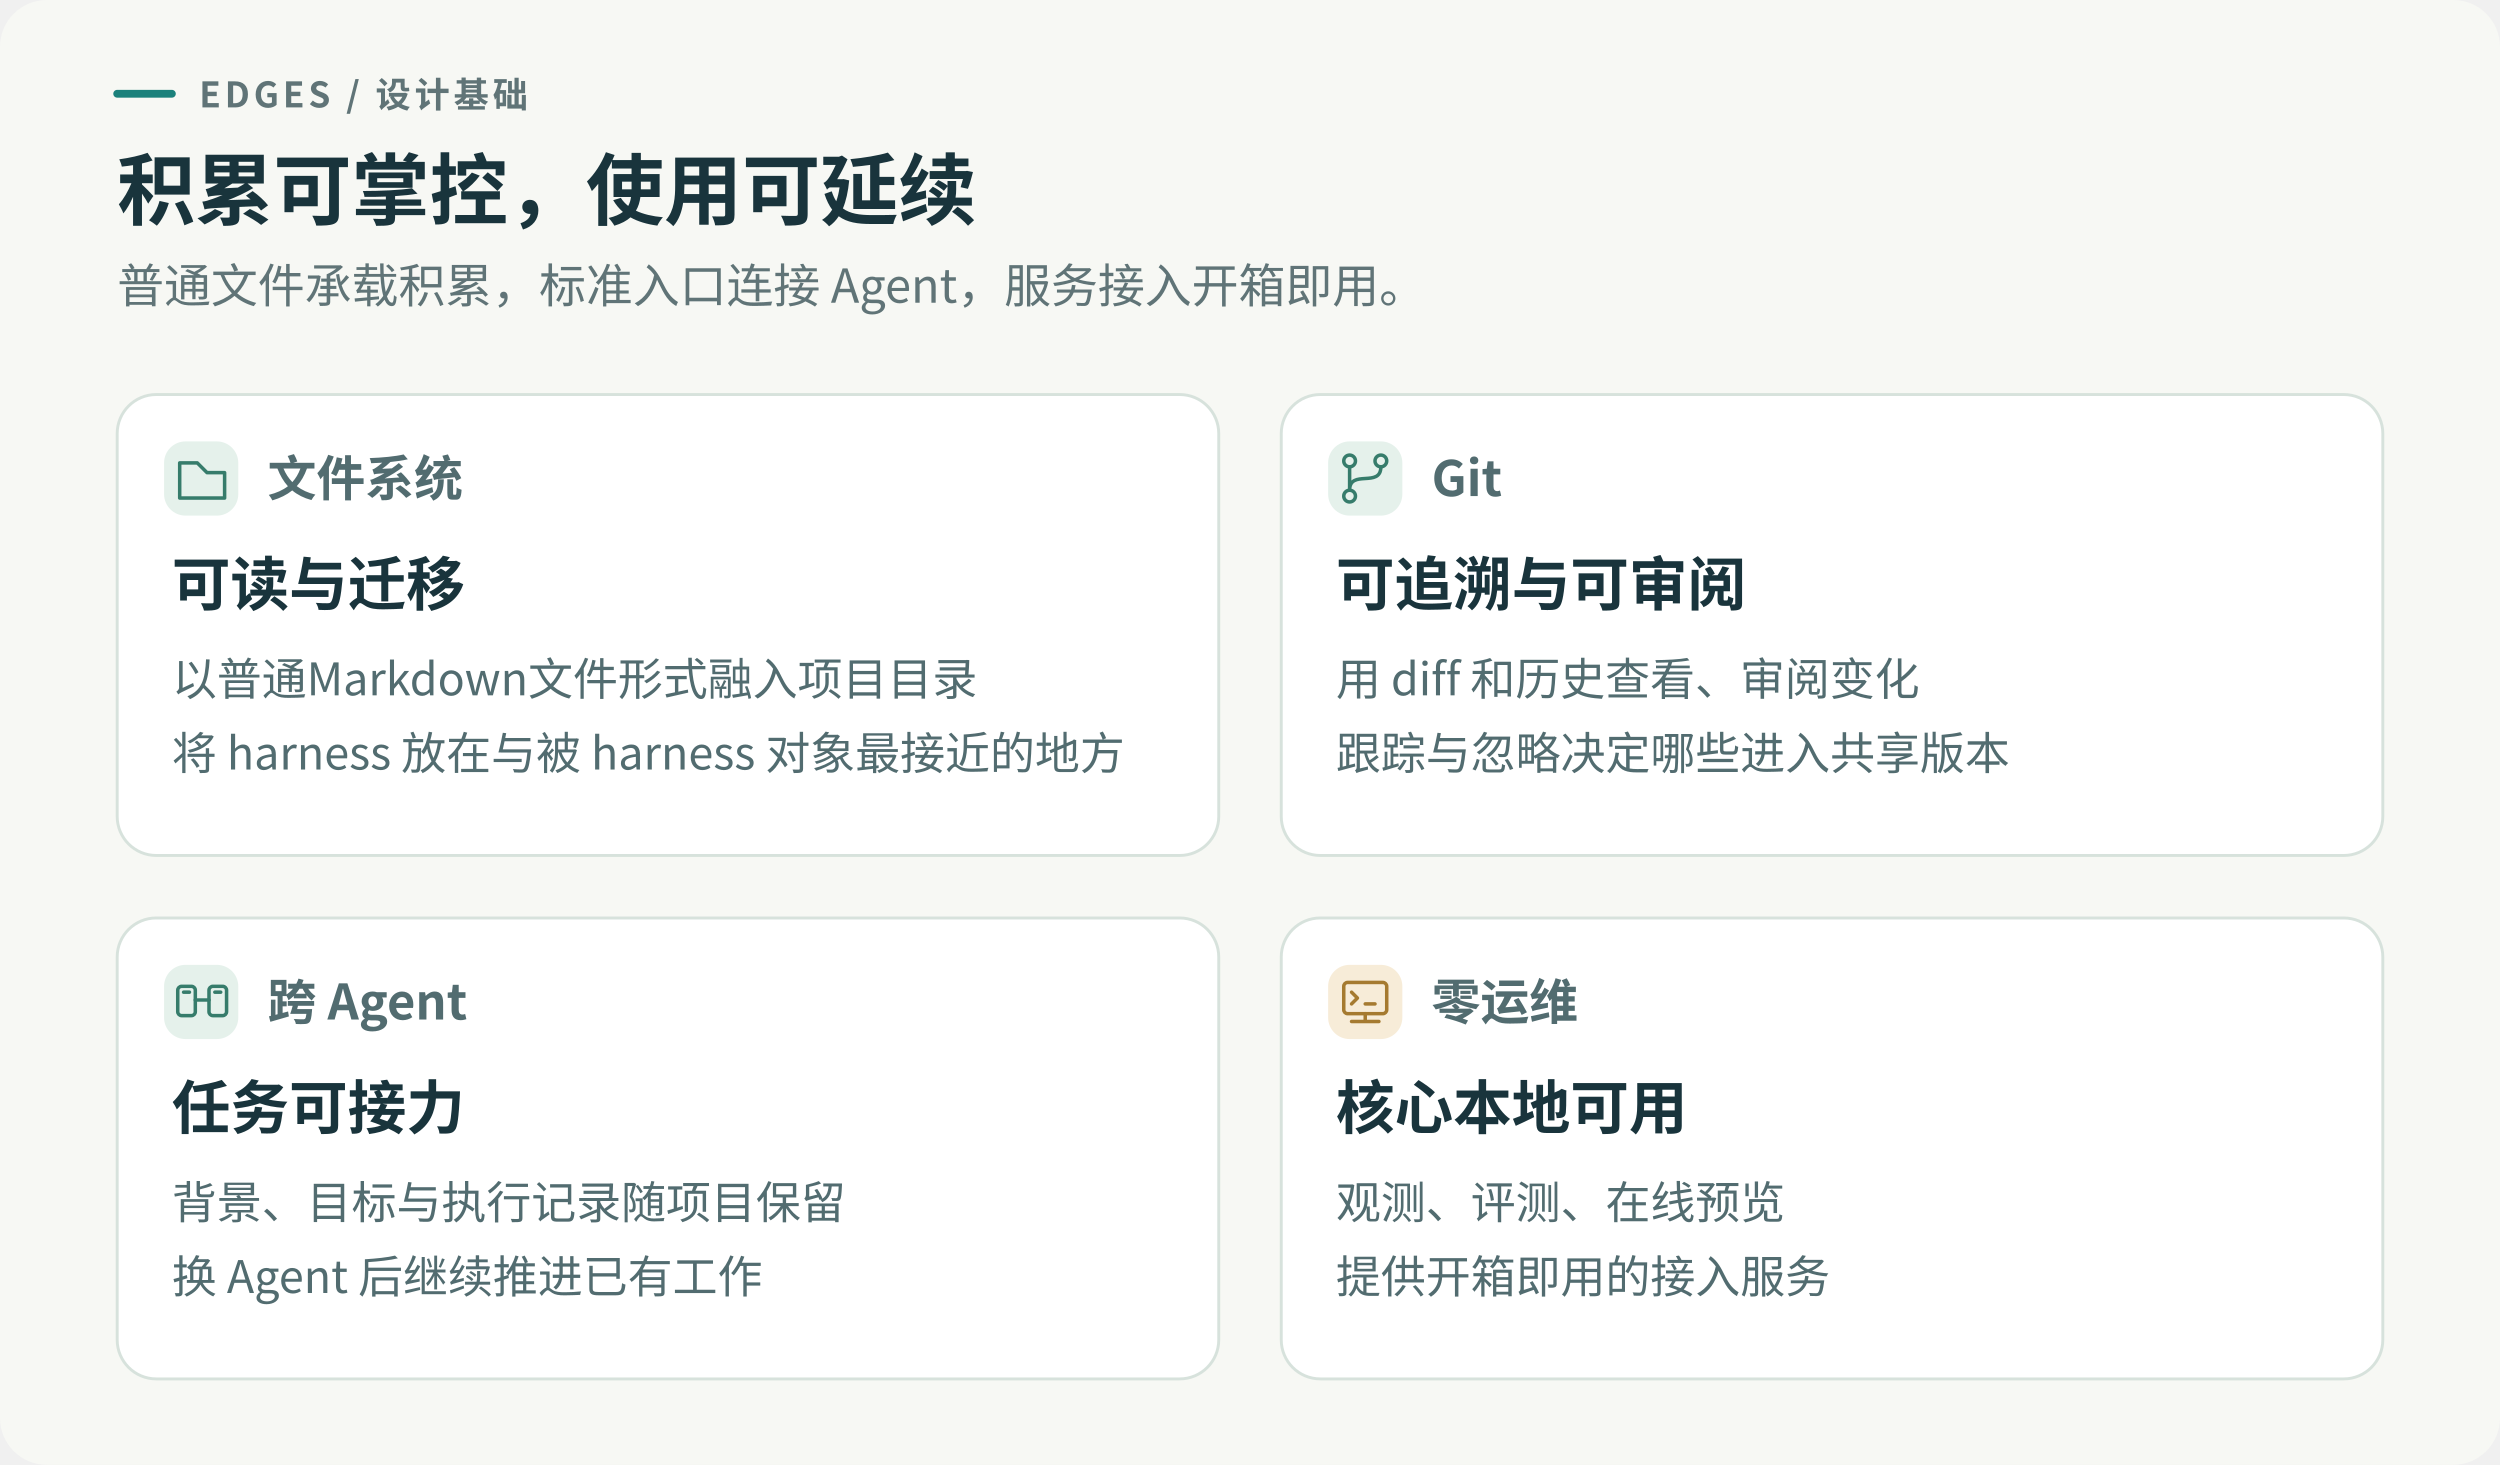
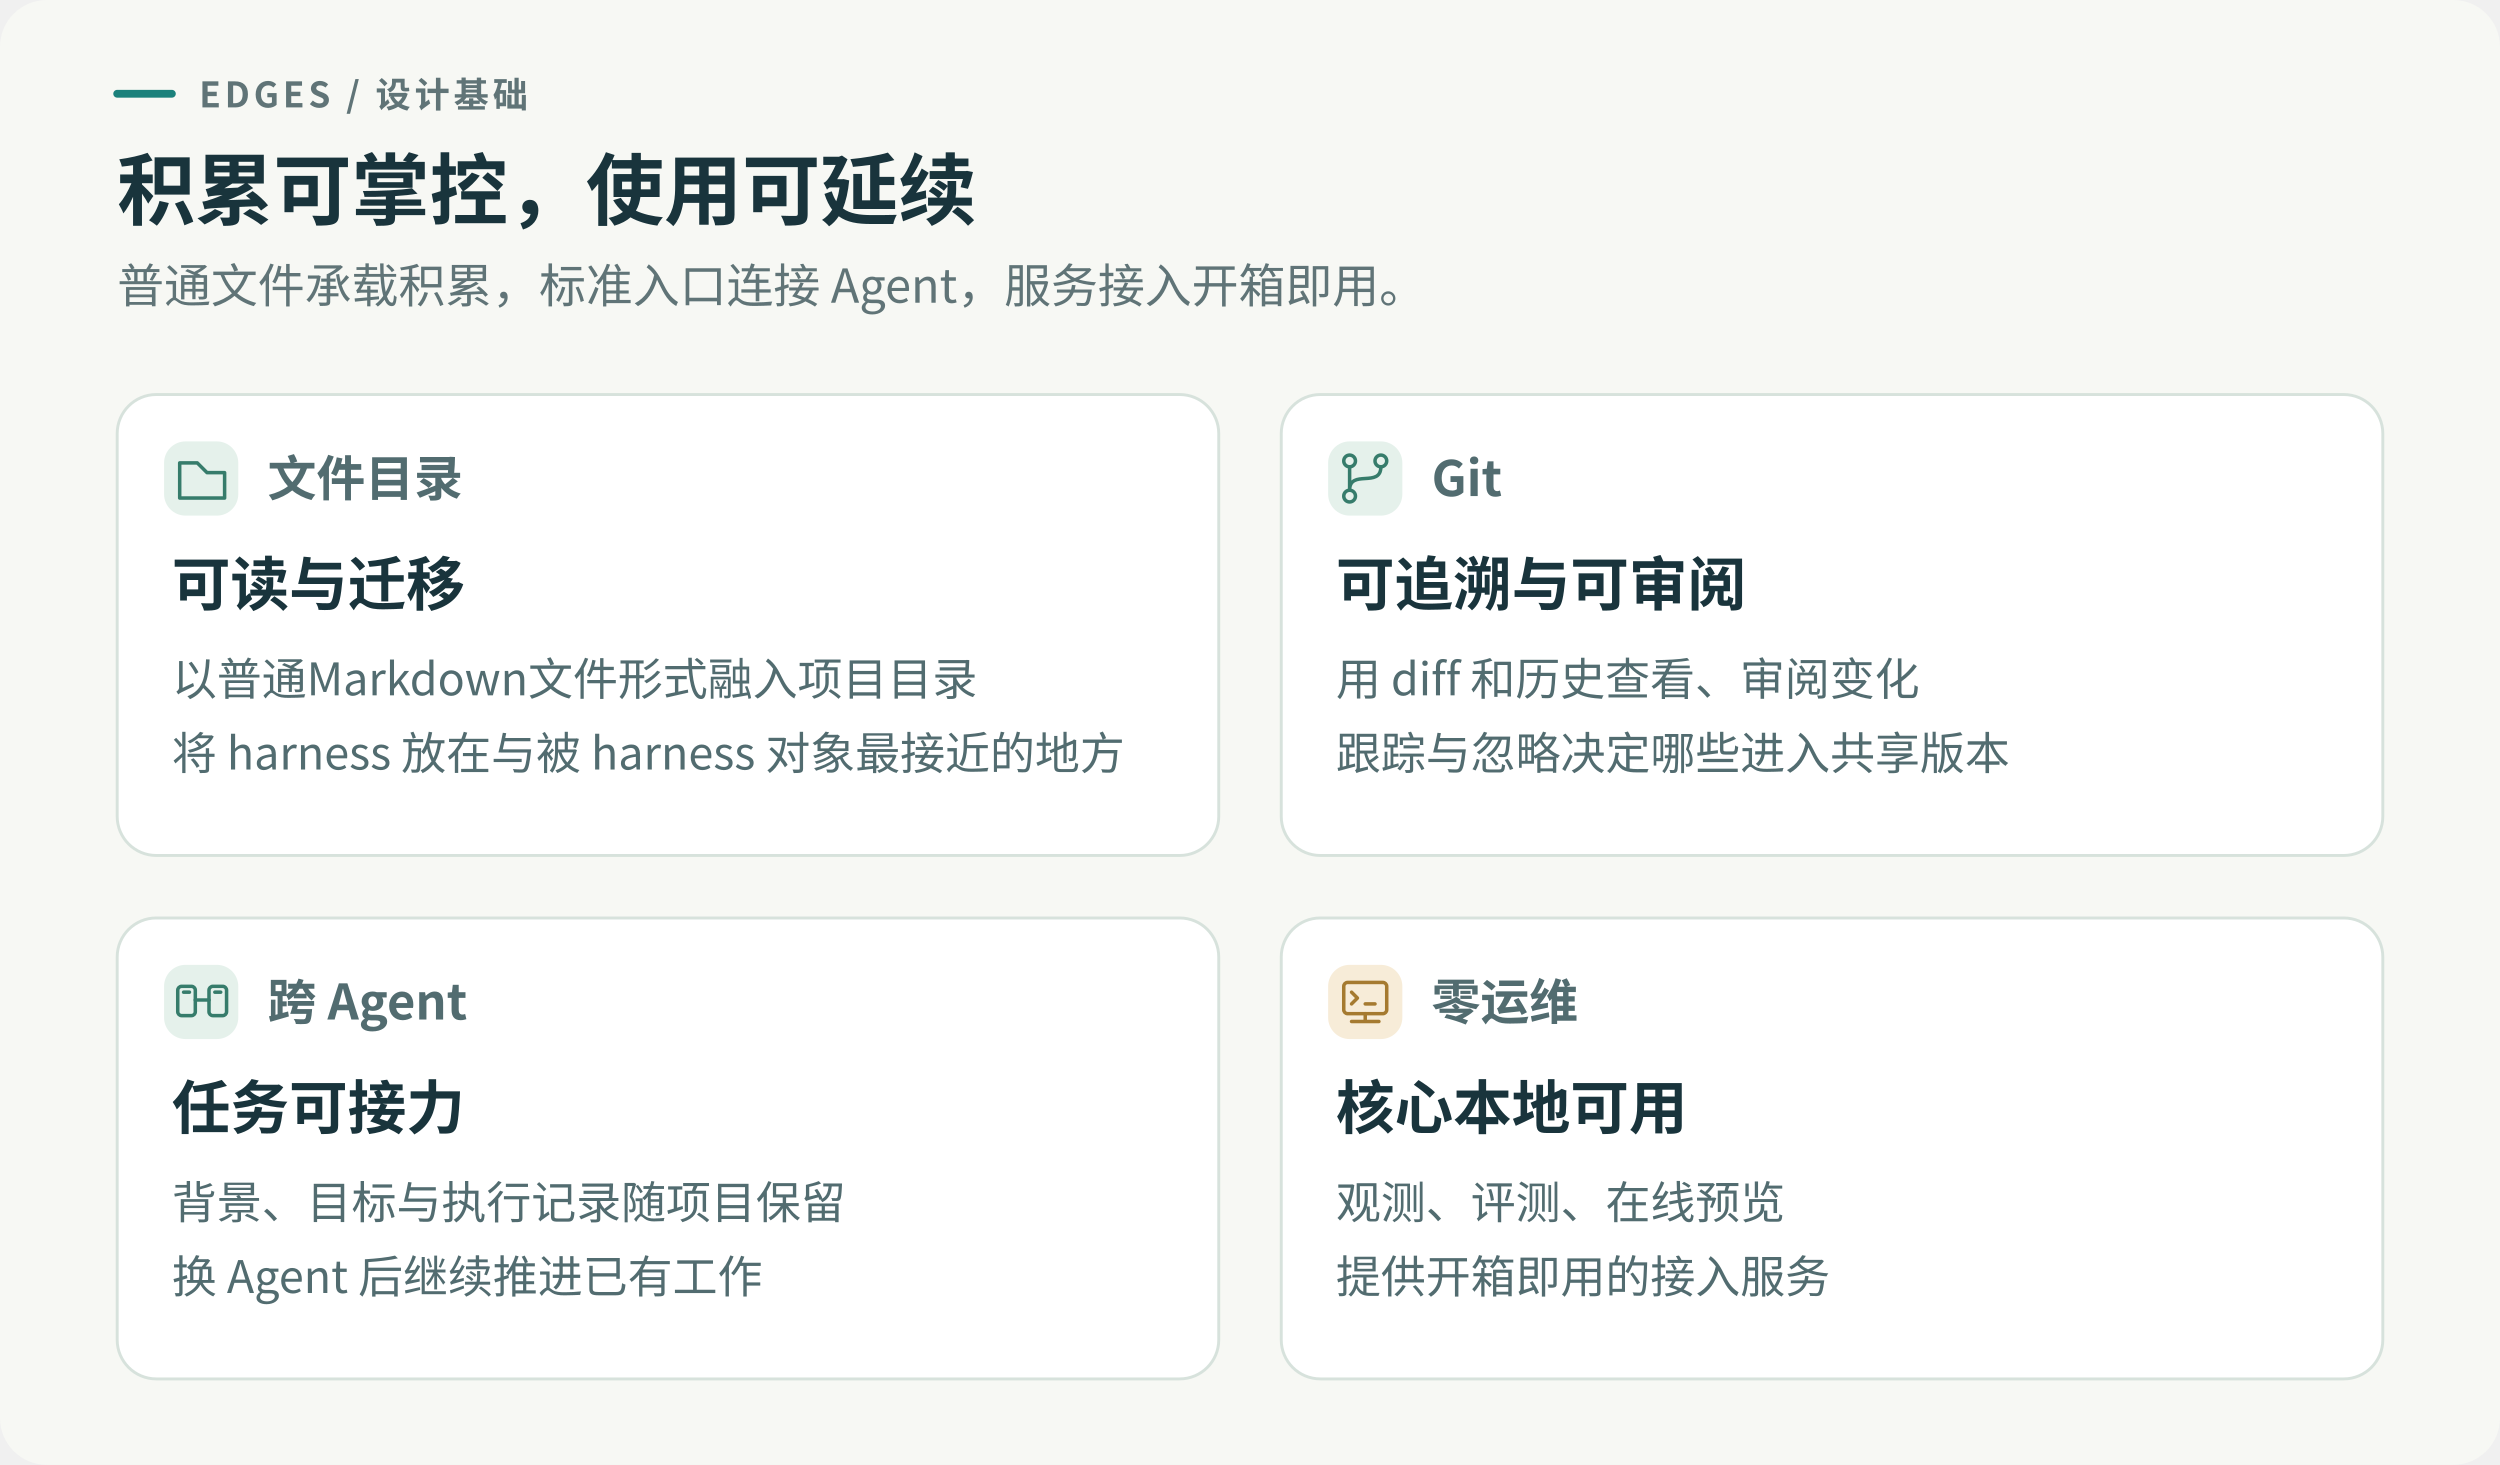
<svg xmlns="http://www.w3.org/2000/svg" width="1280" height="750" viewBox="0 0 1280 750" role="img" aria-labelledby="title description">
  <defs>
    <style>
      text { font-family: -apple-system, BlinkMacSystemFont, "Segoe UI", "PingFang SC", "Microsoft YaHei", "Noto Sans CJK SC", sans-serif; }
      .ink { fill: #19343c; }
      .muted { fill: #607477; }
      .choice { font-size: 25px; font-weight: 600; fill: #526c70; }
      .benefit { font-size: 30px; font-weight: 650; fill: #19343c; }
      .body { font-size: 23px; fill: #526c70; }
      .card { fill: #ffffff; stroke: #d7e2dc; stroke-width: 1.5; }
      .teal-icon { fill: none; stroke: #367c6b; stroke-width: 1.8; stroke-linecap: round; stroke-linejoin: round; }
      .amber-icon { fill: none; stroke: #a57a30; stroke-width: 1.8; stroke-linecap: round; stroke-linejoin: round; }
    </style>
  </defs>
  <rect width="1280" height="750" rx="24" fill="#f7f8f4" />
  <path d="M60 48h28" stroke="#1b817b" stroke-width="4" stroke-linecap="round" />
  <text x="102" y="55" class="muted" font-size="18" font-weight="600" letter-spacing="2">EDGES / 设计基础</text>
  <text x="60" y="112" class="ink" font-size="40" font-weight="650">积累可掌控，使用可延续</text>
  <text x="60" y="155" class="muted" font-size="24">普通文件承载积累，标准入口连接 Agent，服务接入开箱即用。</text>
  <rect x="60" y="202" width="564" height="236" rx="20" class="card" />
  <rect x="84" y="226" width="38" height="38" rx="11" fill="#e5f1eb" />
  <path d="M92 237h9l5 5h9v13H92z" class="teal-icon" />
-   <text x="137" y="254" class="choice">文件系统</text>
+   <text x="137" y="254" class="choice">文件目录</text>
  <text x="88" y="310" class="benefit">可读与迁移</text>
  <text x="88" y="356" class="body">以普通Markdown文件形式融入项目目录</text>
  <text x="88" y="394" class="body">将 harness 放在与被 harness 对象最接近的地方</text>
  <rect x="656" y="202" width="564" height="236" rx="20" class="card" />
  <rect x="680" y="226" width="38" height="38" rx="11" fill="#e5f1eb" />
  <g class="teal-icon">
    <circle cx="691" cy="236" r="3" />
    <circle cx="707" cy="236" r="3" />
    <circle cx="691" cy="254" r="3" />
    <path d="M691 239v12M707 239c0 11-16 1-16 12" />
  </g>
  <text x="733" y="254" class="choice">Git</text>
  <text x="684" y="310" class="benefit">可追溯与可审阅</text>
  <text x="684" y="356" class="body">用 diff 和历史查看、审阅变化</text>
  <text x="684" y="394" class="body">跟踪与忽略决定哪些进入共享版本</text>
  <rect x="60" y="470" width="564" height="236" rx="20" class="card" />
  <rect x="84" y="494" width="38" height="38" rx="11" fill="#e5f1eb" />
  <g class="teal-icon">
    <rect x="91" y="505" width="9" height="15" rx="2" />
    <rect x="107" y="505" width="9" height="15" rx="2" />
    <path d="M100 512h7M94 508h3M110 508h3" />
  </g>
  <text x="137" y="522" class="choice">跨 Agent</text>
  <text x="88" y="578" class="benefit">任务可接力</text>
  <text x="88" y="624" class="body">背景、目标与执行记录随项目保留</text>
  <text x="88" y="662" class="body">换 Agent 后继续推进已有工作</text>
  <rect x="656" y="470" width="564" height="236" rx="20" class="card" />
  <rect x="680" y="494" width="38" height="38" rx="11" fill="#f7ecd8" />
  <g class="amber-icon">
    <rect x="688" y="503" width="22" height="16" rx="2" />
    <path d="M692 523h14M699 519v4M692 508l3 3-3 3M699 514h5" />
  </g>
  <text x="733" y="522" class="choice">零运维</text>
  <text x="684" y="578" class="benefit">核心本地可用</text>
  <text x="684" y="624" class="body">观测、评测、在线预览</text>
  <text x="684" y="662" class="body">提供开箱即用的接入服务</text>
</svg>
